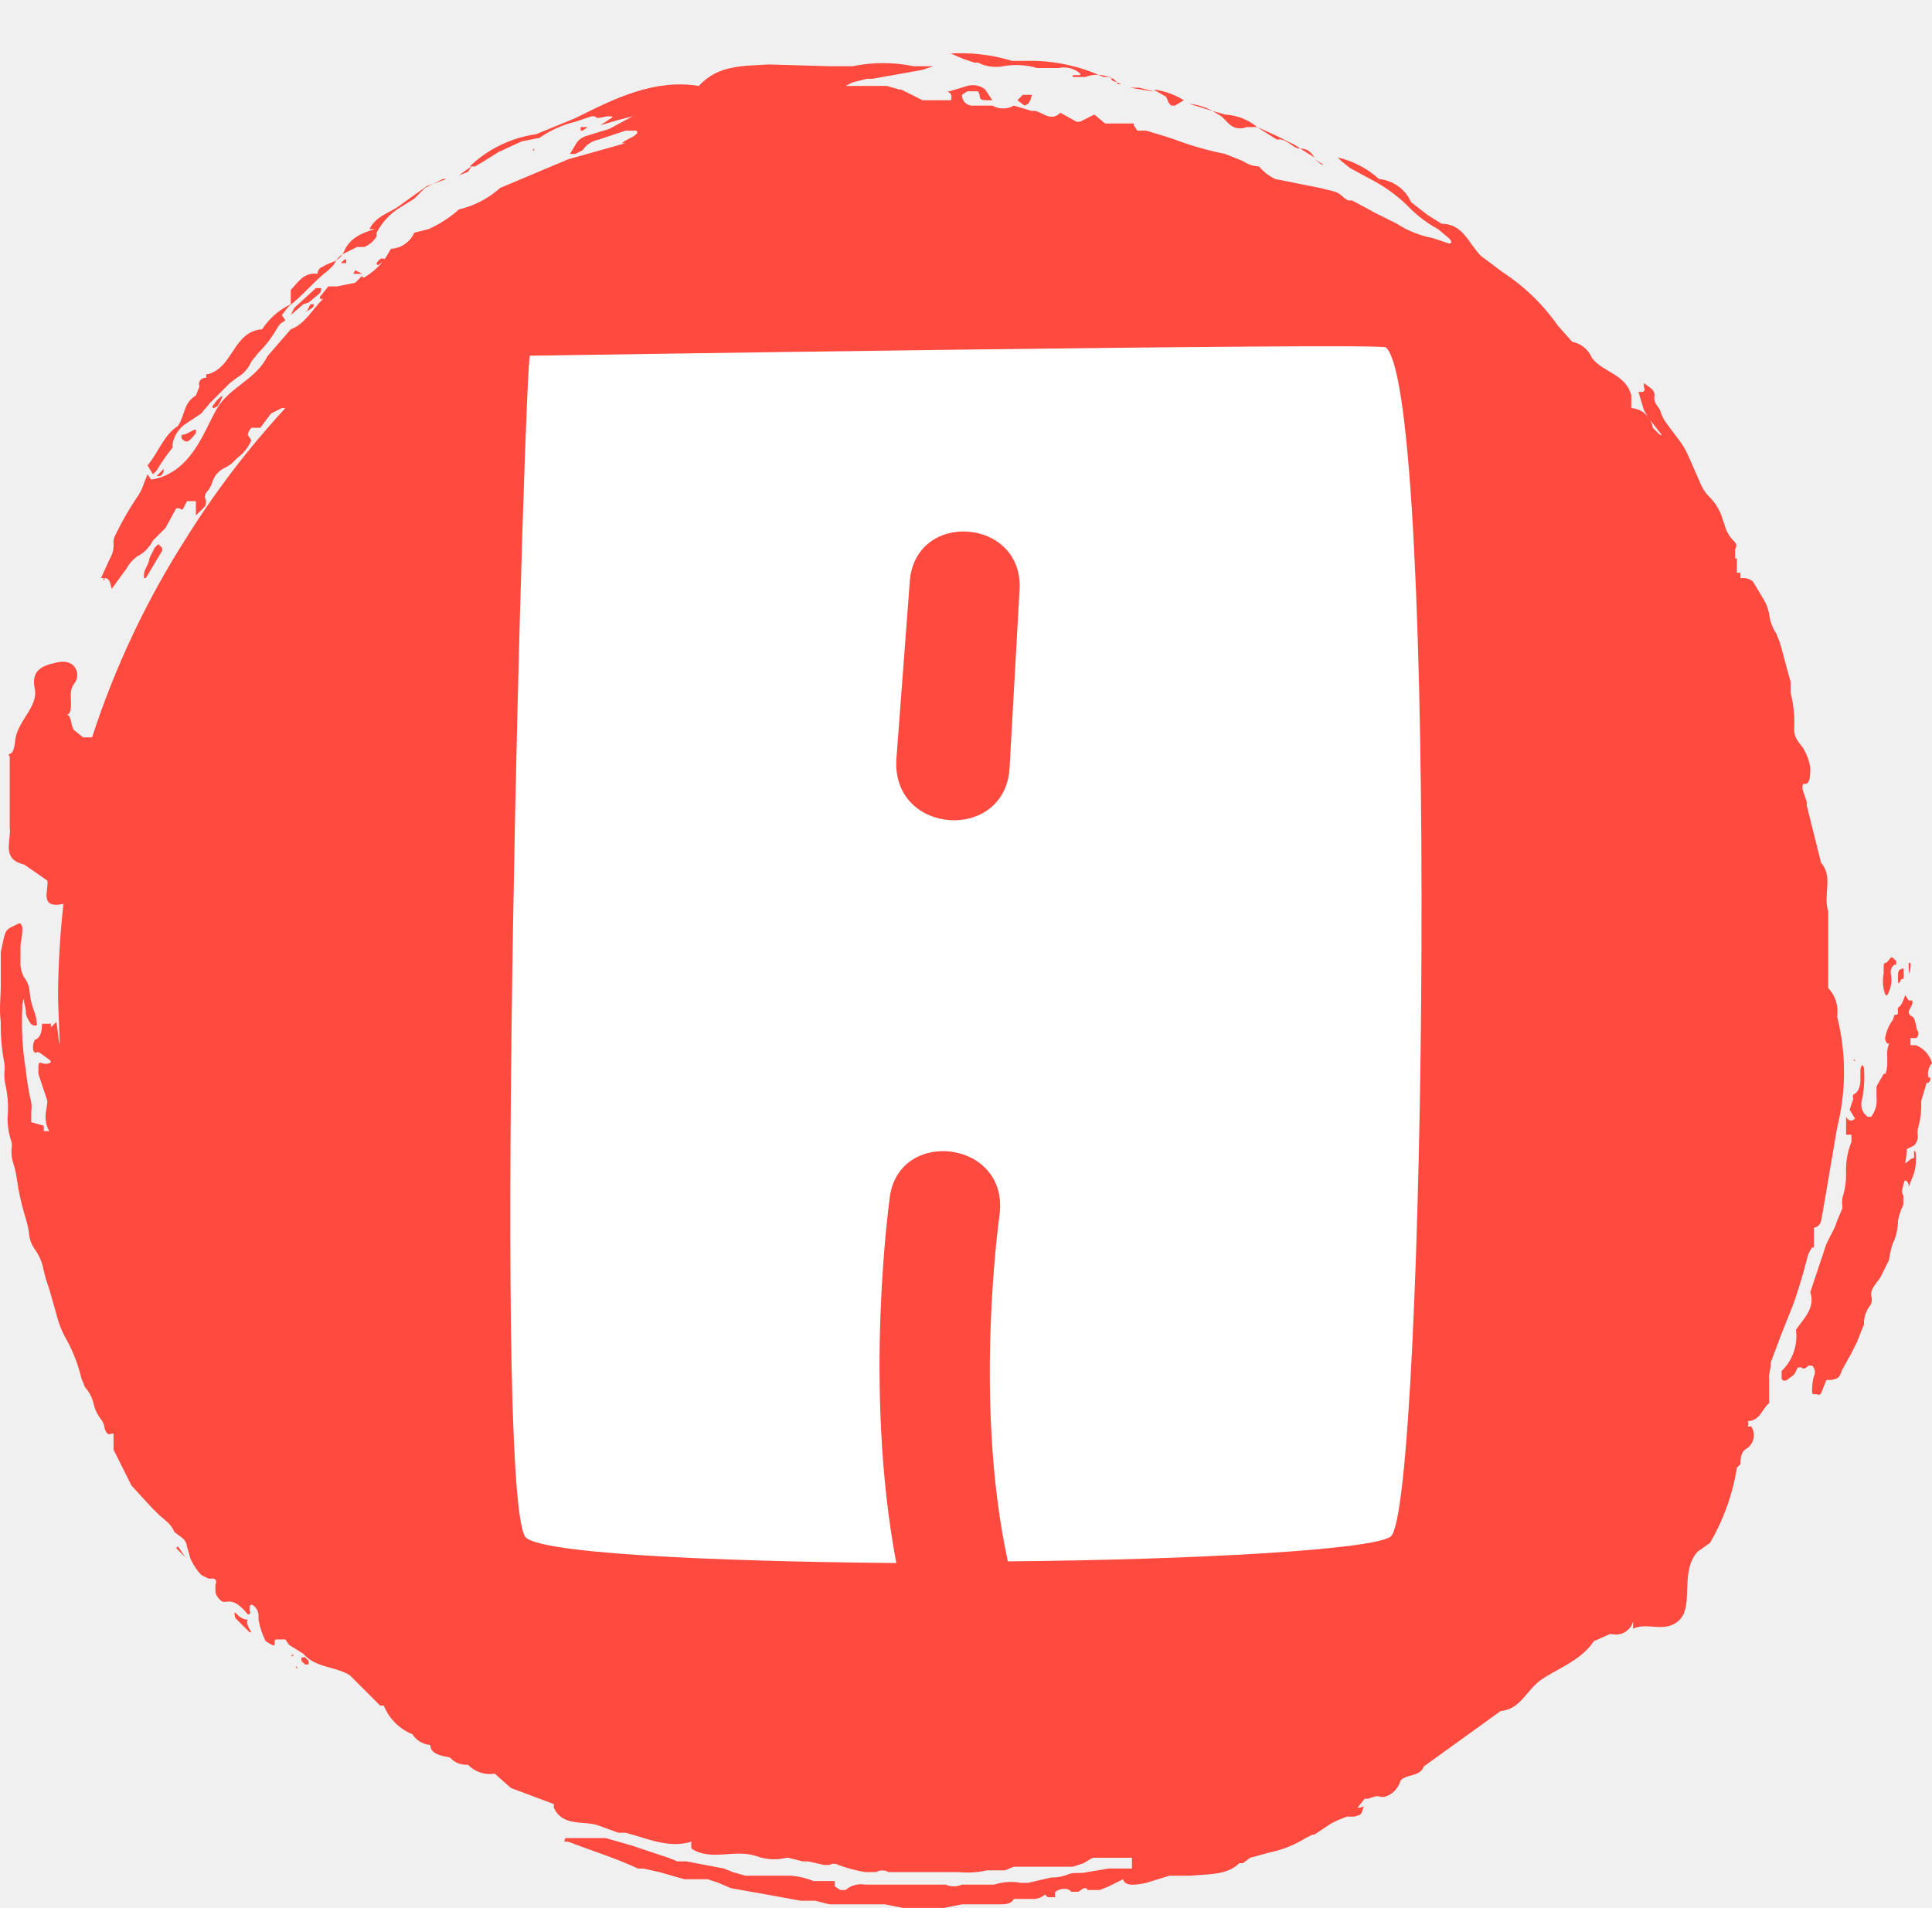
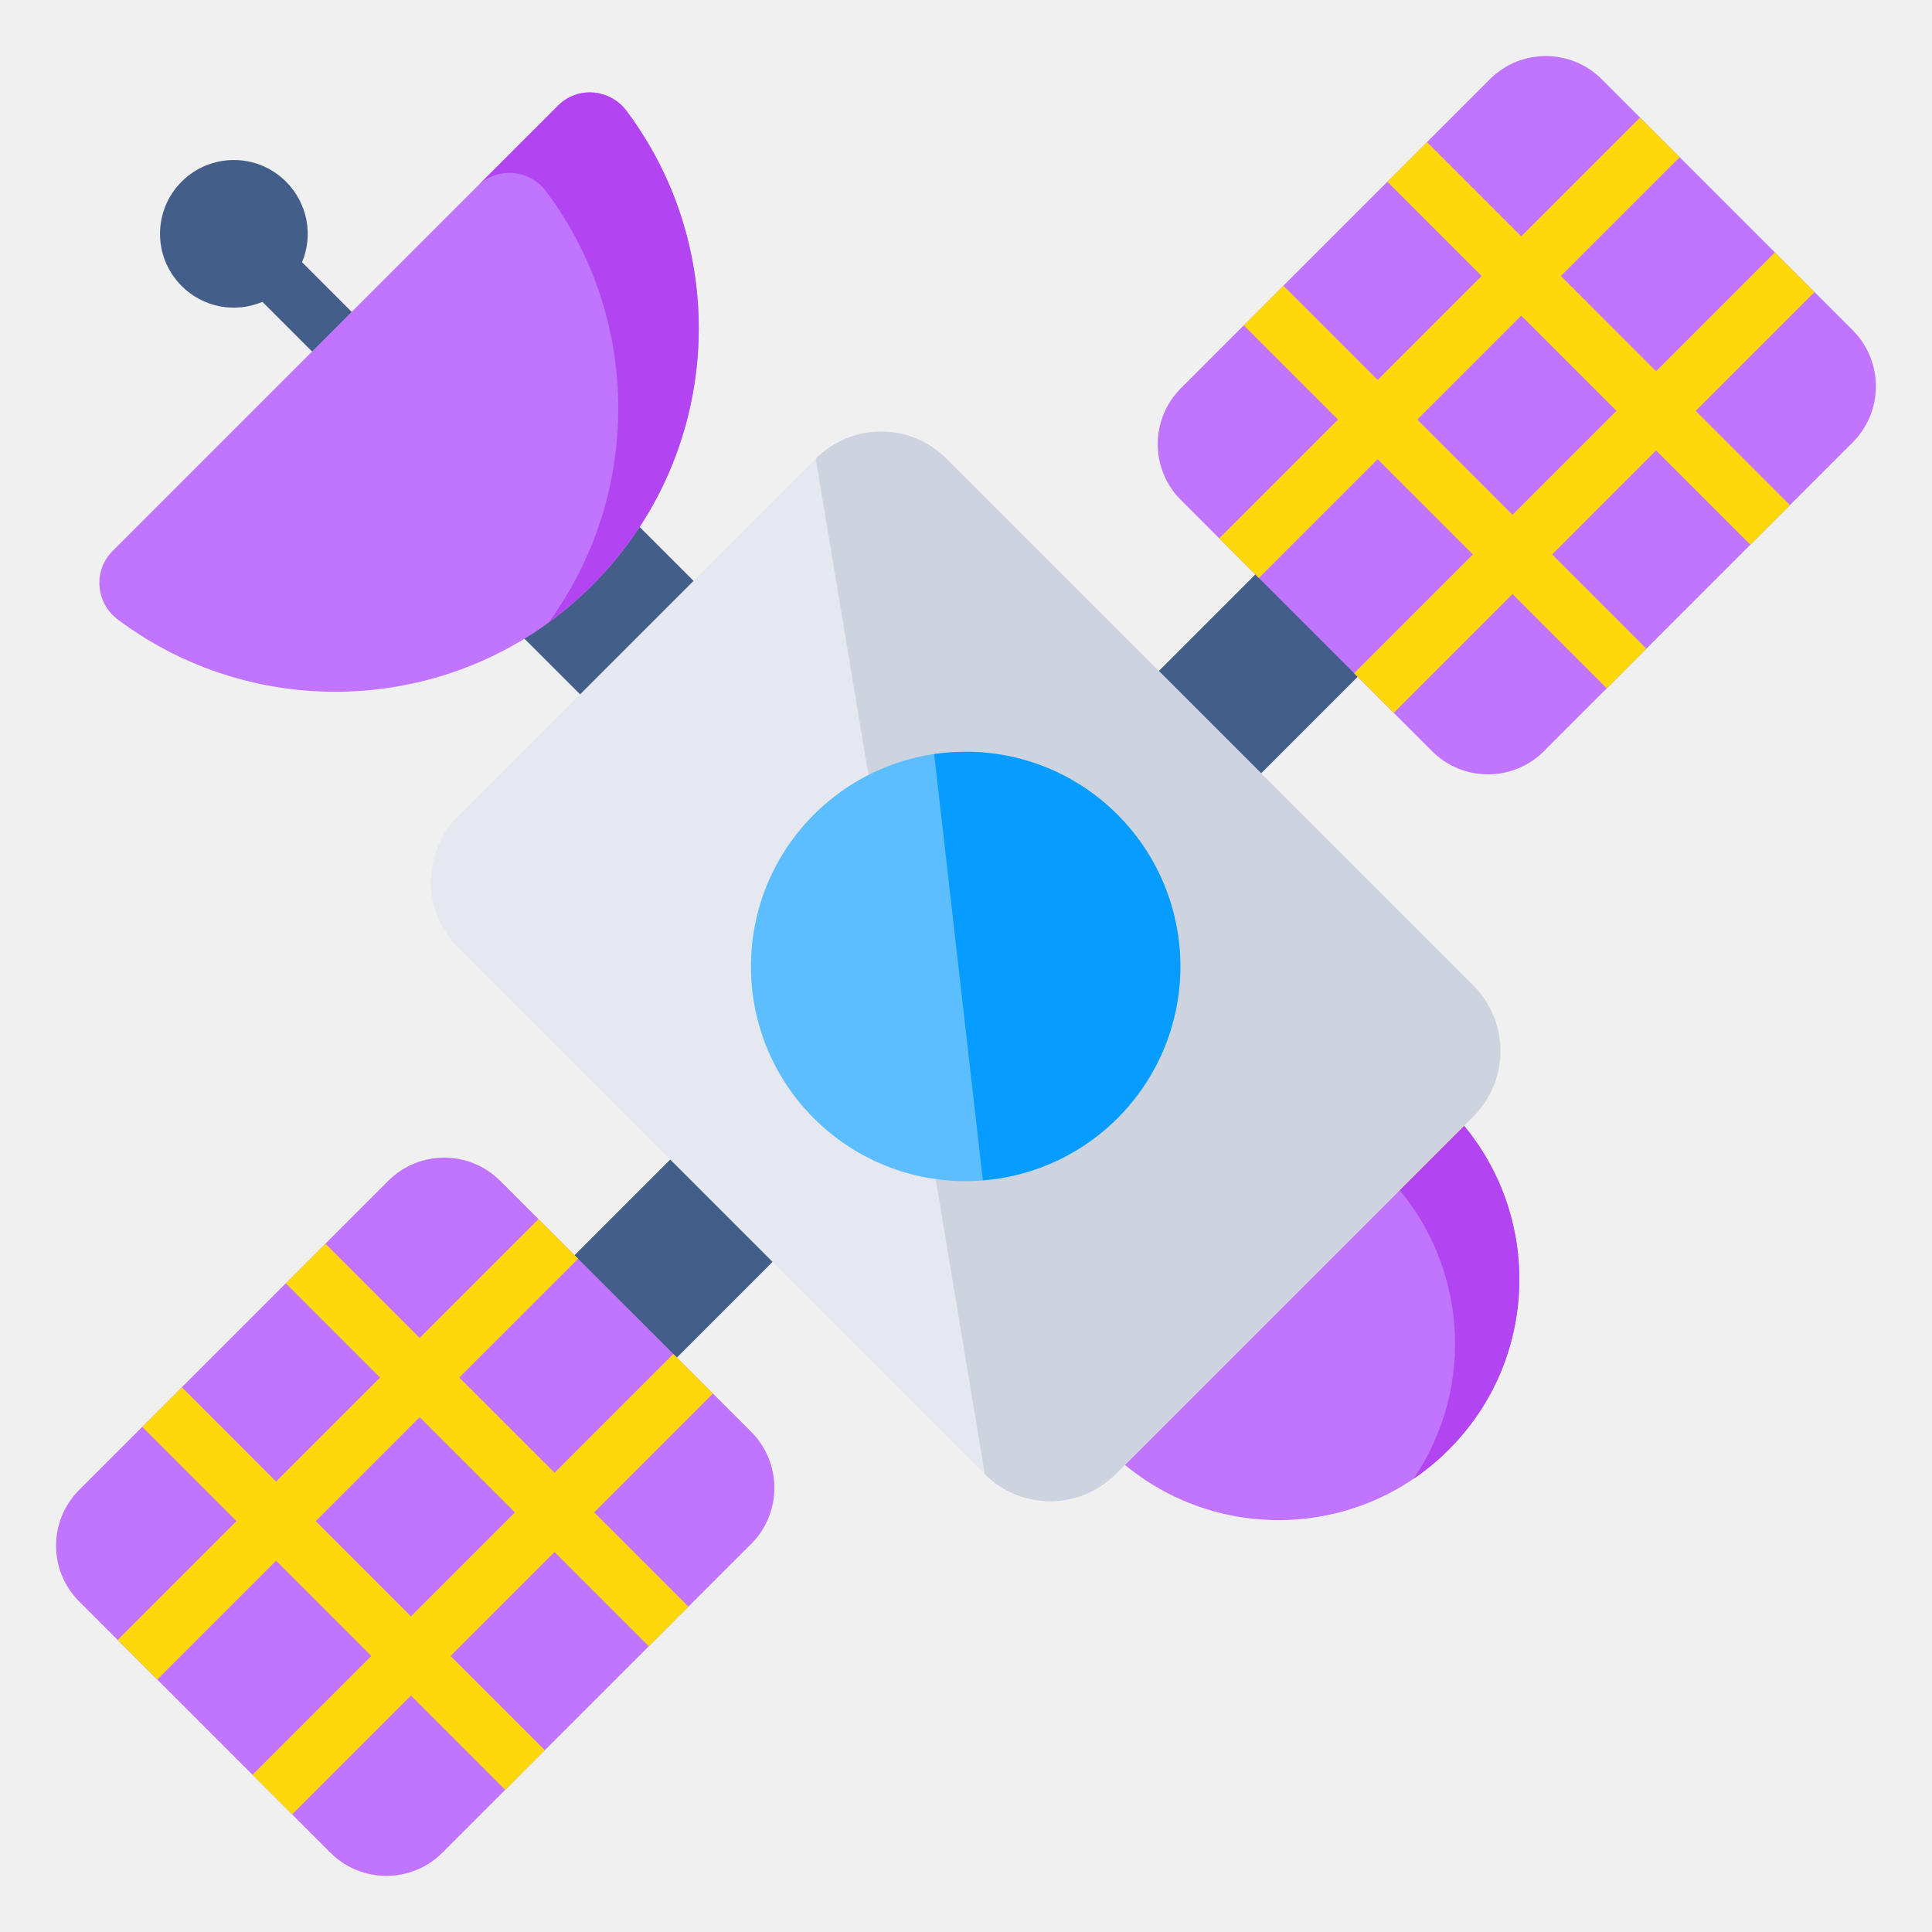
- <svg xmlns="http://www.w3.org/2000/svg" width="308.761" height="304.916" viewBox="0 0 106.008 104.687" class="css-1j8o68f" version="1.1" id="svg23">
-   <defs id="SvgjsDefs2684" />
-   <g id="SvgjsG2685" featurekey="rootContainer" transform="matrix(0.9820593,0,0,0.9820593,-0.05456052,0)" fill="#ff4a3f">
-     <g id="g17">
-       <path d="M19.8 15.3h.5l-.4-.2zm.5.1zm.8-.7c0 .1 0 .1.1.1l.4-.3c-.2-.1-.3-.1-.5.2zm.4-.2zm-4.1 2.3zm-.2.6l.3-.2c.1-.1.1-.2.1-.2h-.2l-.2.4c-.1-.1-.1 0 0 0zm2.2-2.9h-.1l-.2.2h.3zm-2.1 2.4l.6-.5c.1-.1.1-.2.1-.3h-.3l-1.2 1.1-.2.4.7-.6zm-1.1.8z" id="path3" />
-       <path d="M9.7 25v-.2a1.7 1.7 0 0 1 .7-1.1l.9-.6.5-.6.7-.7.4-.4.4-.3a1.9 1.9 0 0 0 .8-.9l.4-.5a5.9 5.9 0 0 0 1-1.3l.2-.3.3-.2-.2-.3.4-.5c.8-.6 1.4-1.4 2.2-2l.3-.3a1.4 1.4 0 0 1 .5-.6l.8-.4h.4a1.4 1.4 0 0 0 .7-.6V13a3.5 3.5 0 0 1 1.3-1.4l.8-.5.2-.2.4-.4 1-.5h.2l-1.1.4-1.4 1c-.6.5-1.4.6-1.8 1.4h.3c-.7.2-1.4.5-1.7 1.2s-.8.6-1.2.9a.4.4 0 0 0-.3.4c-.8-.1-1.1.5-1.5.9v.8a3.9 3.9 0 0 0-1.6 1.4c-1.6.1-1.6 2.1-3 2.5h-.1a.2.2 0 0 0 0 .2c-.3 0-.5.2-.4.5l-.2.5c-.7.4-.6 1.1-1 1.7-.8.5-1.1 1.5-1.7 2.2l.3.5.2-.2a11.6 11.6 0 0 1 .9-1.3zM53.9 3.3l.6.2h.2a2.2 2.2 0 0 0 1.4.2 4.1 4.1 0 0 1 1.9.1h1.2a1.4 1.4 0 0 1 1.2.3.1.1 0 0 1 0 .1H60a.1.1 0 0 0 0 .1h.7a1.8 1.8 0 0 1 1.3 0c.2 0 .1.1.2.2l.5.2h-.2c-.2-.4-.5-.4-.8-.4a9.7 9.7 0 0 0-4.3-.9h-.8A9.8 9.8 0 0 0 53 3h.2zm7.3 3.1zM50.3 4.7zm10.9 1.7h.2-.2zM19 14.7zm32.1-10zm17.6 2.2a.9.9 0 0 0 1 .2h.6a3.1 3.1 0 0 0-1.8-.7l-.7-.2.5.3zm-3.4-1.3c0 .1.1.2.2.3h.2l.5-.3a4.2 4.2 0 0 0-1.7-.6l.7.4zm7.4 2.7l.8.5c-.2-.3-.4-.5-.8-.5z" id="path5" />
-       <path d="M99 76.1l.6-1.6.6-1.5c.2-.5.6-1.8.8-2.6a1.7 1.7 0 0 1 .3-.7h.1v-1.1c.5-.1.4-.6.5-.9l.8-4.7a12.7 12.7 0 0 0 0-6.2 1.9 1.9 0 0 0-.5-1.6v-4.3c-.3-.9.3-1.9-.4-2.7L101 45a.4.4 0 0 0 0-.2l-.2-.6a.5.5 0 0 1 0-.4h.1c.3 0 .3-.5.3-.9a3 3 0 0 0-.4-1.1l-.3-.4a1.1 1.1 0 0 1-.2-.7 6.7 6.7 0 0 0-.2-2v-.6c-.2-.7-.4-1.5-.6-2.2l-.2-.5a2.5 2.5 0 0 1-.4-1.1 2.5 2.5 0 0 0-.3-.8l-.6-1a.8.8 0 0 0-.6-.2h-.1V32h-.2v-.8H97V31a.4.4 0 0 0 0-.1v-.2c.1-.2.1-.3-.1-.5a1.8 1.8 0 0 1-.4-.6l-.2-.6a2.9 2.9 0 0 0-.7-1.2 2.2 2.2 0 0 1-.5-.7l-.7-1.6a4.3 4.3 0 0 0-.6-1l-.6-.8a2.4 2.4 0 0 1-.4-.8l-.2-.3a.6.6 0 0 1-.1-.5.5.5 0 0 0-.2-.4l-.4-.3v.2c.1.2 0 .3-.1.3h-.2l.3 1 .3.5.7.9h-.1l-.2-.2-.2-.2a1.3 1.3 0 0 0-1.2-1.1v-.7c-.3-1.2-1.6-1.3-2.2-2.1a1.5 1.5 0 0 0-1.1-.9l-.8-.9a11.3 11.3 0 0 0-3.1-3l-.8-.6-.4-.3c-.7-.7-1-1.8-2.2-1.8l-.8-.5-.9-.7a2.2 2.2 0 0 0-1.8-1.3 5.1 5.1 0 0 0-2.3-1.2l.2.2.5.4 1.3.7a8.5 8.5 0 0 1 2.1 1.6 6.8 6.8 0 0 0 1.5 1.1l.6.5c.1.1.2.2.1.3H81l-.9-.3a5.6 5.6 0 0 1-2-.8l-1.2-.6-1.3-.7h-.2c-.3-.1-.4-.4-.8-.5l-.8-.2-2.5-.5a2.6 2.6 0 0 1-.9-.7 1.7 1.7 0 0 1-.9-.3l-1-.4a18.1 18.1 0 0 1-2.8-.8l-.6-.2-1-.3h-.5l-.2-.3v-.1h-1.6l-.6-.5-.4.2-.4.2h-.2l-.9-.5c-.6.6-1.1-.2-1.6-.1l-1-.3a1.2 1.2 0 0 1-1.2 0h-1.2a.6.6 0 0 1-.5-.6l.3-.2h.6a.7.7 0 0 1 .1.3c0 .2.2.2.5.2h.2l-.4-.6a1.1 1.1 0 0 0-1-.2l-1 .3H53c.3.2.2.3.2.5h-1.6l-.4-.2-.8-.4h-.1l-.7-.2h-2.3l.4-.2.8-.2h.3l1.7-.3 1.1-.2.6-.2h-1.1a8.4 8.4 0 0 0-3.4 0h-1.3L43 3.6c-1.4.1-2.8 0-3.9 1.2-2.5-.4-4.7.7-6.9 1.8l-2.2.9a6.7 6.7 0 0 0-3.7 1.8h.3l.5-.3.8-.5 1.3-.6 1-.2a6 6 0 0 1 2-.9l.9-.3h.2c.1.2.5 0 .7 0h.2c.1 0 .1.1 0 .1l-.6.4 1-.3.8-.2-1.3.7-1.3.4a1 1 0 0 0-.6.5l-.3.5h.3l.4-.2a1.4 1.4 0 0 1 .9-.6l1.5-.5h.5a.1.1 0 0 1 .1.2c-.2.2-.6.3-.8.5h.2l-3.2.9-3.8 1.6a5.2 5.2 0 0 1-2.3 1.2 6.6 6.6 0 0 1-1.7 1.1l-.8.2a1.5 1.5 0 0 1-1.3.9l-.3.5a3.7 3.7 0 0 1-1.2 1.1h-.1v-.1l-.2.2-.2.2-1 .2h-.5l-.4.5c-.1.1-.1.2 0 .2h.1c-.6.6-1 1.4-1.8 1.7L15 19.9c-.6 1.2-1.8 1.6-2.6 2.6s-1.4 3.9-3.9 4.3l-.2-.3-.2.5a2.7 2.7 0 0 1-.4.8 16.9 16.9 0 0 0-1.2 2.1.8.8 0 0 0-.1.5 1.4 1.4 0 0 1-.2.8l-.5 1.1h.2c.3 0 .3.3.4.6l.8-1.1a2.2 2.2 0 0 1 .6-.7 2 2 0 0 0 .9-.9l.3-.3.4-.4.6-1.1h.2c.1.1.1.1.2 0l.2-.4h.5v.8l.5-.5a.5.5 0 0 0 0-.5.4.4 0 0 1 .1-.3 1.5 1.5 0 0 0 .3-.5 1.3 1.3 0 0 1 .8-.9l.3-.2.3-.3a2.4 2.4 0 0 0 .8-1l-.2-.3c0-.1.1-.3.2-.4h.5l.6-.8.6-.3h.2a48.8 48.8 0 0 0-5.5 7.2h-.1.1a48.4 48.4 0 0 0-5.3 11.2h-.5l-.5-.4c-.2-.2-.1-.7-.4-.9h.1c.3-.5-.1-1.2.3-1.7s.1-1.4-.9-1.2-1.5.5-1.3 1.5-1 1.8-1.1 2.9-.5.5-.3.9v3.9c.1.8-.5 1.8.8 2.1l1.3.9c.1.5-.5 1.6.9 1.3a49.2 49.2 0 0 0-.3 5c0 1.1.1 2.2.1 3.3v-.4c-.1-.4-.1-.8-.2-1.3l-.3.3v-.2h-.5c0 .5-.1.8-.4.9a.9.9 0 0 0-.1.5c0 .1.1.3.2.2s.4.2.7.4-.2.3-.4.2-.2.1-.2.3v.3l.5 1.5c0 .3-.1.6-.1.9a1.7 1.7 0 0 0 .2.8h-.3v-.3l-.7-.2v-.6a1.5 1.5 0 0 0 0-.5 14.6 14.6 0 0 1-.3-1.8 16.6 16.6 0 0 1-.2-3.5.9.9 0 0 1 .1-.5v.2a2.9 2.9 0 0 1 .1.5.8.8 0 0 0 .1.4c.1.2.2.4.4.4s.1-.1.1-.2a2.1 2.1 0 0 0-.1-.5 4.2 4.2 0 0 1-.3-1.3 1.5 1.5 0 0 0-.3-.7 1.6 1.6 0 0 1-.2-.9v-.8c0-.3.1-.6.1-.9a.5.5 0 0 0-.1-.4h-.1c-.8.4-.7.2-1 1.6V55c0 .7-.1 1.4 0 2.1a10.8 10.8 0 0 0 .2 2.3 1.8 1.8 0 0 1 0 .5 3.1 3.1 0 0 0 .1.9 5.9 5.9 0 0 1 .1 1.3 3.9 3.9 0 0 0 .2 1.7 1.2 1.2 0 0 1 0 .4 2.1 2.1 0 0 0 .1.8 4.9 4.9 0 0 1 .2.9 14 14 0 0 0 .5 2.2 5 5 0 0 1 .2 1 1.7 1.7 0 0 0 .3.7 2.9 2.9 0 0 1 .5 1.2 8.5 8.5 0 0 0 .3 1l.4 1.4a5.4 5.4 0 0 0 .6 1.5 8.5 8.5 0 0 1 .8 2.1l.2.5a2.1 2.1 0 0 1 .5 1 2.1 2.1 0 0 0 .4.8 1 1 0 0 1 .2.5c.1.3.2.4.4.3h.1v.9l.5 1 .5 1 1.1 1.2.4.4c.3.3.7.5.9 1l.4.3a.7.7 0 0 1 .3.5l.2.7a3.3 3.3 0 0 0 .6.9l.4.2h.3a.2.2 0 0 1 .1.3 2.5 2.5 0 0 0 0 .5.9.9 0 0 0 .4.5h.2c.4-.1.8.2 1.2.7h.1c0-.1.1-.1 0-.2v-.2c0-.1.1-.2.2-.1a.7.7 0 0 1 .3.6v.2a4.3 4.3 0 0 0 .4 1.2c.5.3.5.3.5.1s0-.2.2-.2h.4l.2.3.8.5c.7.8 1.8.7 2.6 1.2l1.7 1.7h.2a2.9 2.9 0 0 0 1.6 1.6 1.3 1.3 0 0 0 1 .6c0 .5.6.6 1.1.7a1.2 1.2 0 0 0 .8.4h.2a1.7 1.7 0 0 0 1.5.5l.9.8 2.4.9v.2c.5 1.1 1.7.7 2.5 1l1.1.4h.4c1.2.3 2.4.9 3.7.5a.7.7 0 0 0 0 .4c1.1.7 2.4 0 3.6.4a2.9 2.9 0 0 0 1.7.1h.1l.8.2h.3l.9.2h.3a.5.5 0 0 1 .5 0 7.9 7.9 0 0 0 1.5.4h.6a.7.7 0 0 1 .7 0h3.9a5 5 0 0 0 1.6-.1h1l.5-.2H60l.6-.2.5-.3h2.2v.6H62l-1.2.2c-.4.1-.7 0-1 .1a2.4 2.4 0 0 1-1 .2l-1.3.3h-.4a3.1 3.1 0 0 0-1.5.1h-1.8a1.1 1.1 0 0 1-.9 0h-4.5a1.3 1.3 0 0 0-1.1.3H47l-.3-.2v-.3h-1.2a4.1 4.1 0 0 0-1.3-.3h-2.5l-.7-.2-.5-.2-2.1-.4h-.5l-.5-.2-2.1-.7-1.4-.4h-2.2c-.1 0-.1.1-.1.2h.2c1.3.5 2.6.9 3.9 1.5h.3l.9.2 1.4.4h1.3l.6.2.7.3 1.7.3 1.1.2 1.1.2h.8l.8.2h3.1l1 .2h2.3l1-.2H56c.4 0 .6-.1.7-.3h1a1 1 0 0 0 .8-.3c-.1.1 0 .1.1.2h.4v-.2c0-.1 0-.1.2-.2s.6-.1.7.1h.4l.3-.2c.2 0 .2 0 .2.1h.7l.5-.2.8-.4c.1.3.4.4 1.3.2l1.3-.4h1.2c.9-.1 2 0 2.7-.7h.2l.4-.3 1.1-.3a6.1 6.1 0 0 0 2-.8l.4-.2h.1l.9-.6.4-.2.5-.2h.4c.4-.1.4-.1.5-.4s0-.1-.2-.1h-.1l.4-.5h.2c.3-.1.5-.2.7-.1h.2a1.3 1.3 0 0 0 .9-.9c.3-.4 1.1-.2 1.3-.8l4.3-3.1c1.1-.1 1.4-1.1 2.2-1.7s2.3-1.1 3-2.2l.9-.4h.1a1 1 0 0 0 1.2-.7v.4c.8-.4 1.8.3 2.6-.5s0-2.7 1-3.8l.7-.5a12.1 12.1 0 0 0 1.5-4.2l.2-.2c0-.3 0-.7.4-.9a.9.9 0 0 0 .2-1.2h-.2a.3.3 0 0 0 0-.3c.7 0 .8-.7 1.2-1V77a.5.5 0 0 1 0-.2 3.8 3.8 0 0 0 .1-.7zM5.9 32.2z" id="path7" />
-       <path d="M26.4 9.3l-.3.2-.4.3.5-.2zm6.1-2h.1l.3-.2h-.4zm-2.6 1l-.1.1h.1v-.1zm-1.5 1.4zm1.3-.2zm-6.3 3.1zM9.2 26.2l-.4.4H9a.4.4 0 0 0 .2-.4zm3-3.5a2.1 2.1 0 0 0 .3-.6 1.5 1.5 0 0 0-.5.5c-.1.1-.1.2 0 .2zM11 24.2V24c-.2 0-.5.3-.8.3v.2c.3.3.4.2.8-.3zm3 66.2zM73.9 9.2h.1l-.5-.3zm-2.5-1.4c.5-.1.8.4 1.2.5h.1l-.3-.2-1-.5-1.1-.5.3.2zM52.8 3.1zm11.7 2h-.1l-1.2-.2h.5zm2 .7l1.3.4a3.3 3.3 0 0 0-1.3-.4zm-9 0a1 1 0 0 0 .2-.5h-.5l-.3.3.4.3zm9 1.6zM49.9 4.2zm2.9.7zM48.5 4zm13.8 2.1a.5.5 0 0 0 0 .1zm44.8 52.3h-.3V58h.3c.1 0 .2-.3.1-.4s-.1-.7-.3-.8a.3.3 0 0 1-.2-.3l.2-.4a.4.4 0 0 0 0-.2h-.2l-.2-.3c-.1.3-.2.6-.4.7a.5.5 0 0 0 0 .2c0 .1 0 .2-.1.2h-.1a1.1 1.1 0 0 1-.1.3 2.3 2.3 0 0 0-.4.9.4.4 0 0 0 .1.4h.1a1.7 1.7 0 0 0-.1.8v.4a1.8 1.8 0 0 1-.1.5h-.1l-.4.7v.6a1.5 1.5 0 0 1-.3 1.1h-.2l-.2-.2a.9.9 0 0 1-.1-.8 6.5 6.5 0 0 0 .1-1.7c0-.1-.1-.2-.1-.2a.5.5 0 0 0-.1.3v.6c0 .2-.1.6-.3.7s-.1.2-.1.3l-.2.6.3.5c-.2.2-.4.1-.5-.1v1h.3v.4a4.2 4.2 0 0 0-.3 1.4 3.3 3.3 0 0 0 0 .4 4 4 0 0 1-.2 1.3 2 2 0 0 0 0 .6l-.3.7a3.2 3.2 0 0 1-.3.7l-.3.6-.9 2.7c.3.9-.4 1.5-.8 2.1a2.7 2.7 0 0 1-.8 2.3v.4c0 .1.1.2.3.1l.4-.3.2-.4h.2c.1.1.2.1.4-.1h.2a.5.5 0 0 1 .1.6 2.9 2.9 0 0 0-.1.8c0 .1 0 .2.1.2h.2c.1.1.2 0 .3-.3l.2-.5h.3c.4-.1.4-.1.6-.6l.5-.9.3-.6.4-1a1.6 1.6 0 0 1 .3-1 .6.6 0 0 0 .1-.6c0-.2 0-.3.2-.6l.3-.4.5-1a4.7 4.7 0 0 1 .2-.9 3 3 0 0 0 .3-1.3 3.8 3.8 0 0 1 .3-.9v-.5c-.1-.2-.1-.2 0-.6s.1-.2.2-.2a.4.4 0 0 1 .1.3l.2-.5a2.3 2.3 0 0 0 .2-.9v-.3c0-.1 0-.3-.1-.3v.4c-.2 0-.3.2-.5.3a6.4 6.4 0 0 0 .1-.8l.4-.2a.7.7 0 0 0 .2-.6 1.4 1.4 0 0 1 0-.3 4.8 4.8 0 0 0 .2-1.4v-.2l.3-1h.1a.3.3 0 0 0 .1-.3h-.1a.9.9 0 0 1 .2-.8 1.5 1.5 0 0 0-.9-1zm-1.2 7.8zm-.2-9.9zm0 0zM9.1 30.8a.3.3 0 0 0 0-.2l-.2-.2-.2.2-.3.6c0 .3-.3.6-.3.9v.2h.1zm96.3 24.8h.1a1.7 1.7 0 0 0 .2-1.2.5.5 0 0 1 .2-.5h.1v-.2l-.2-.2h-.1c-.1.1-.2.3-.3.3s-.1.1-.1.3v.3a2.2 2.2 0 0 0 .1 1.2zM13.2 90.1c-.1 0 0 .2 0 .3l.8.8h.1c-.2-.3-.3-.6-.2-.7a.9.9 0 0 1-.5-.2zm.8.3zm92.3-35.7h.1a2 2 0 0 0 0-.6c-.3.1-.3.1-.3.6s.1.1.2 0z" id="path9" />
-       <path d="M106.7 62a.6.6 0 0 0 .1-.5c0-.1-.1-.2-.1-.1h-.2v.2c0 .4.1.5.2.4zm.1-8.2h-.1v.6a1 1 0 0 0 .1-.6zM17.1 92.6h-.2v.2l.2.2h.2v-.2zm86.6-33.3c0-.1 0-.1-.1-.1zM9.9 86.5l.5.5-.4-.6z" id="path11" />
-       <circle cx="10.5" cy="87.1" transform="rotate(-24.8 10.4 87.159)" id="circle13" />
-       <path d="M9.7 30.1h-.1v.2-.2h.1zm83.2-6.6l-.2-.3h-.1zm-14.7 77.1zM5.9 32.2zm-.1.2a.3.3 0 0 0 .1-.2v.2zm1.9-4.9zM61.5 2.4zm42.8 58.2v.1-.1zM16.4 92.5h-.1c.1.1.2 0 .1-.1zm.2.7h.1l-.1-.1v.1zm73.9-71.3zm15.2 34.4zM14.6 91.7zm92.1-37zm-.8 11.4zM34.6 0z" id="path15" />
-     </g>
-   </g>
-   <g id="SvgjsG2686" featurekey="nameFeature-0" transform="matrix(2.284354,0,0,2.284354,27.98006,-5.60952)" fill="#ffffff">
-     <path d="M9.6 16.48 l-0.32 4.24 c-0.08 1.8 2.6 1.96 2.72 0.2 l0.24 -4.28 c0.12 -1.76 -2.56 -1.96 -2.64 -0.16 z M0.48 11 l0 0 c0.04 0 20.48 -0.32 20.56 -0.2 c1.28 1.12 0.96 27.8 0.12 28.56 c-0.4 0.32 -4.64 0.56 -9.2 0.6 c-0.84 -3.84 -0.2 -8.32 -0.2 -8.32 c0.24 -1.8 -2.44 -2.12 -2.64 -0.4 c0 0.04 -0.64 4.52 0.16 8.76 c-4.56 -0.04 -8.68 -0.24 -8.92 -0.64 c-0.8 -1.44 0 -28.28 0.12 -28.36 z" id="path20" />
-   </g>
+ <svg xmlns="http://www.w3.org/2000/svg" viewBox="0 0 68 68">
+   <path fill="#435e88" d="m16.758 20.78 3.994-3.995 6.807 6.807-3.995 3.994zM10.066 6.393c.767.767.962 1.896.565 2.837l3.094 3.095a.99.99 0 0 1 0 1.394.98.98 0 0 1-1.394 0l-3.094-3.095a2.59 2.59 0 0 1-2.844-.558 2.597 2.597 0 0 1 3.673-3.673M18.362 46.04l7.144-7.144 3.602 3.601-7.145 7.145zM49.613 21.992l-7.145 7.145-3.601-3.601 7.144-7.145z" />
+   <path fill="#c175ff" d="m17.6 41.557 8.84 8.838a2.793 2.793 0 0 1 0 3.945L15.565 65.214a2.785 2.785 0 0 1-3.938-.007l-8.839-8.838a2.777 2.777 0 0 1 0-3.931l10.874-10.874a2.785 2.785 0 0 1 3.938-.007m21.742 9.786c3.334 2.98 8.45 2.88 11.652-.321s3.302-8.318.32-11.652z" />
+   <path fill="#b244f1" d="M51.315 39.376a8.47 8.47 0 0 1-.32 11.64q-.583.584-1.24 1.031a8.47 8.47 0 0 0-.705-10.406z" />
+   <path fill="#c175ff" d="M22.063 3.916c3.743 5.008 3.332 12.136-1.22 16.688-4.545 4.545-11.673 4.956-16.681 1.213-.79-.58-.9-1.722-.202-2.42L19.643 3.714c.698-.698 1.84-.587 2.42.202" />
+   <path fill="#b244f1" d="M22.062 3.919a12.78 12.78 0 0 1-1.22 16.68c-.481.48-.99.92-1.527 1.302 3.283-4.51 3.263-10.678-.083-15.153-.578-.787-1.722-.899-2.419-.202l2.83-2.83c.697-.696 1.84-.585 2.419.203" />
+   <path fill="#e5e8ef" d="m33.305 16.137 18.554 18.555a3.256 3.256 0 0 1 0 4.6L39.264 51.887a3.256 3.256 0 0 1-4.6 0L16.11 33.333a3.247 3.247 0 0 1 .007-4.594l12.595-12.595a3.25 3.25 0 0 1 4.594-.007" />
+   <path fill="#cdd4df" d="m33.305 16.137 18.554 18.555a3.256 3.256 0 0 1 0 4.6L39.264 51.887a3.256 3.256 0 0 1-4.6 0l-5.953-35.743a3.25 3.25 0 0 1 4.594-.007" />
+   <circle cx="33.988" cy="34.016" r="7.557" fill="#5cbeff" />
+   <path fill="#ffd80c" d="m20.347 44.304-1.394-1.394-4.182 4.182-3.318-3.318-1.394 1.394 3.318 3.318-3.66 3.66L6.4 48.826l-1.394 1.394 3.318 3.318-4.182 4.182 1.394 1.394 4.182-4.182 3.352 3.353-4.182 4.182 1.394 1.394 4.182-4.182 3.318 3.318 1.394-1.395-3.318-3.317 3.66-3.66 3.318 3.318 1.394-1.394-3.318-3.318 4.182-4.182-1.394-1.394-4.182 4.182-3.353-3.352zm-2.223 8.928-3.66 3.66-3.352-3.353 3.66-3.66z" />
+   <path fill="#c175ff" d="m56.372 2.786 8.838 8.838a2.793 2.793 0 0 1 0 3.945L54.338 26.443a2.785 2.785 0 0 1-3.938-.007l-8.838-8.839a2.777 2.777 0 0 1 0-3.93L52.434 2.792a2.785 2.785 0 0 1 3.938-.007" />
+   <path fill="#ffd80c" d="m59.119 5.532-1.394-1.394-4.182 4.182-3.318-3.318-1.394 1.394 3.318 3.318-3.66 3.66-3.318-3.318-1.394 1.394 3.318 3.318-4.182 4.182 1.394 1.394 4.182-4.182 3.353 3.352-4.182 4.182 1.394 1.394 4.182-4.182 3.318 3.318 1.394-1.394-3.318-3.318 3.659-3.66 3.318 3.319 1.394-1.394-3.318-3.318 4.182-4.182-1.394-1.394-4.182 4.182-3.352-3.353zm-2.224 8.929-3.66 3.66-3.352-3.353 3.66-3.66z" />
+   <path fill="#079cff" d="M39.334 28.676a7.552 7.552 0 0 1-4.74 12.867l-1.714-15a7.53 7.53 0 0 1 6.454 2.133" />
</svg>
